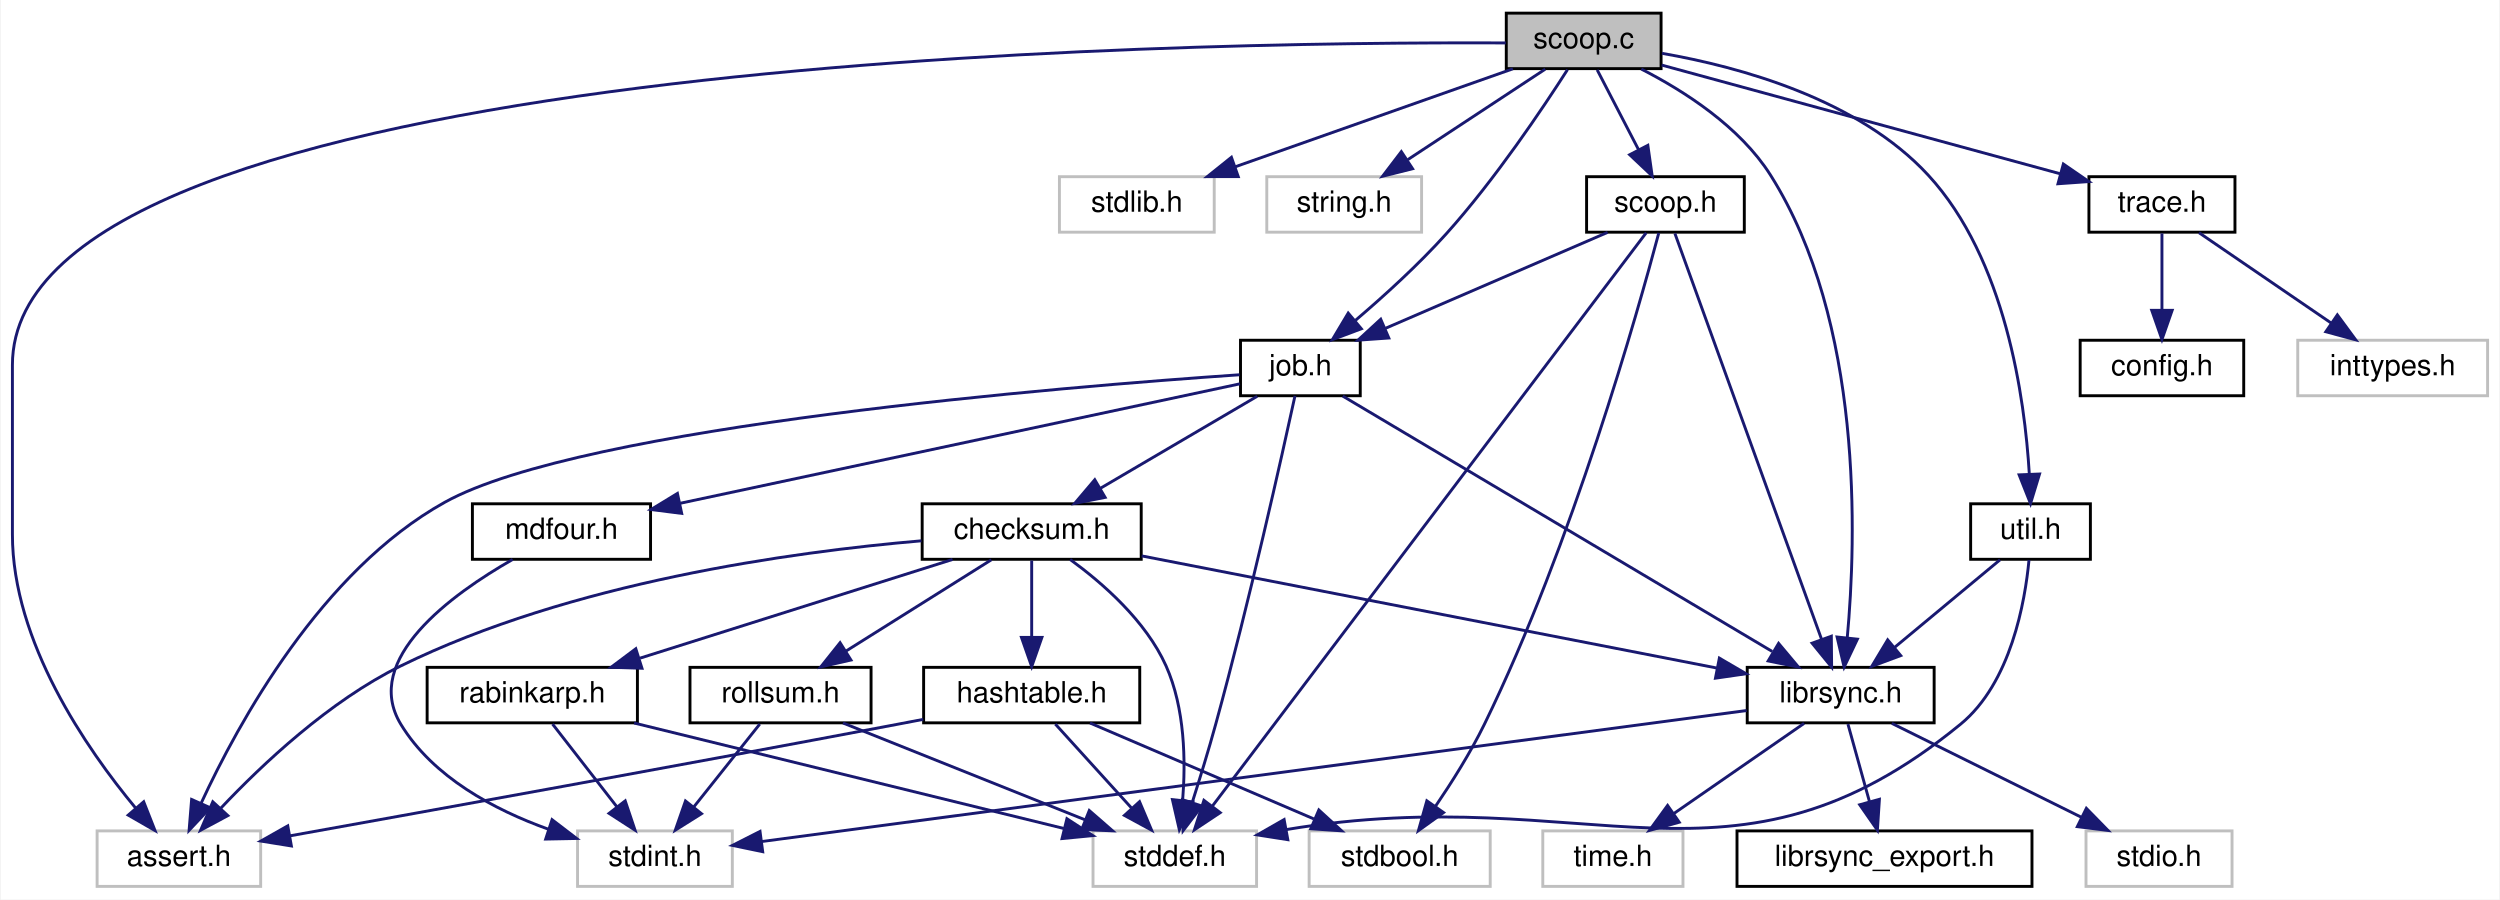
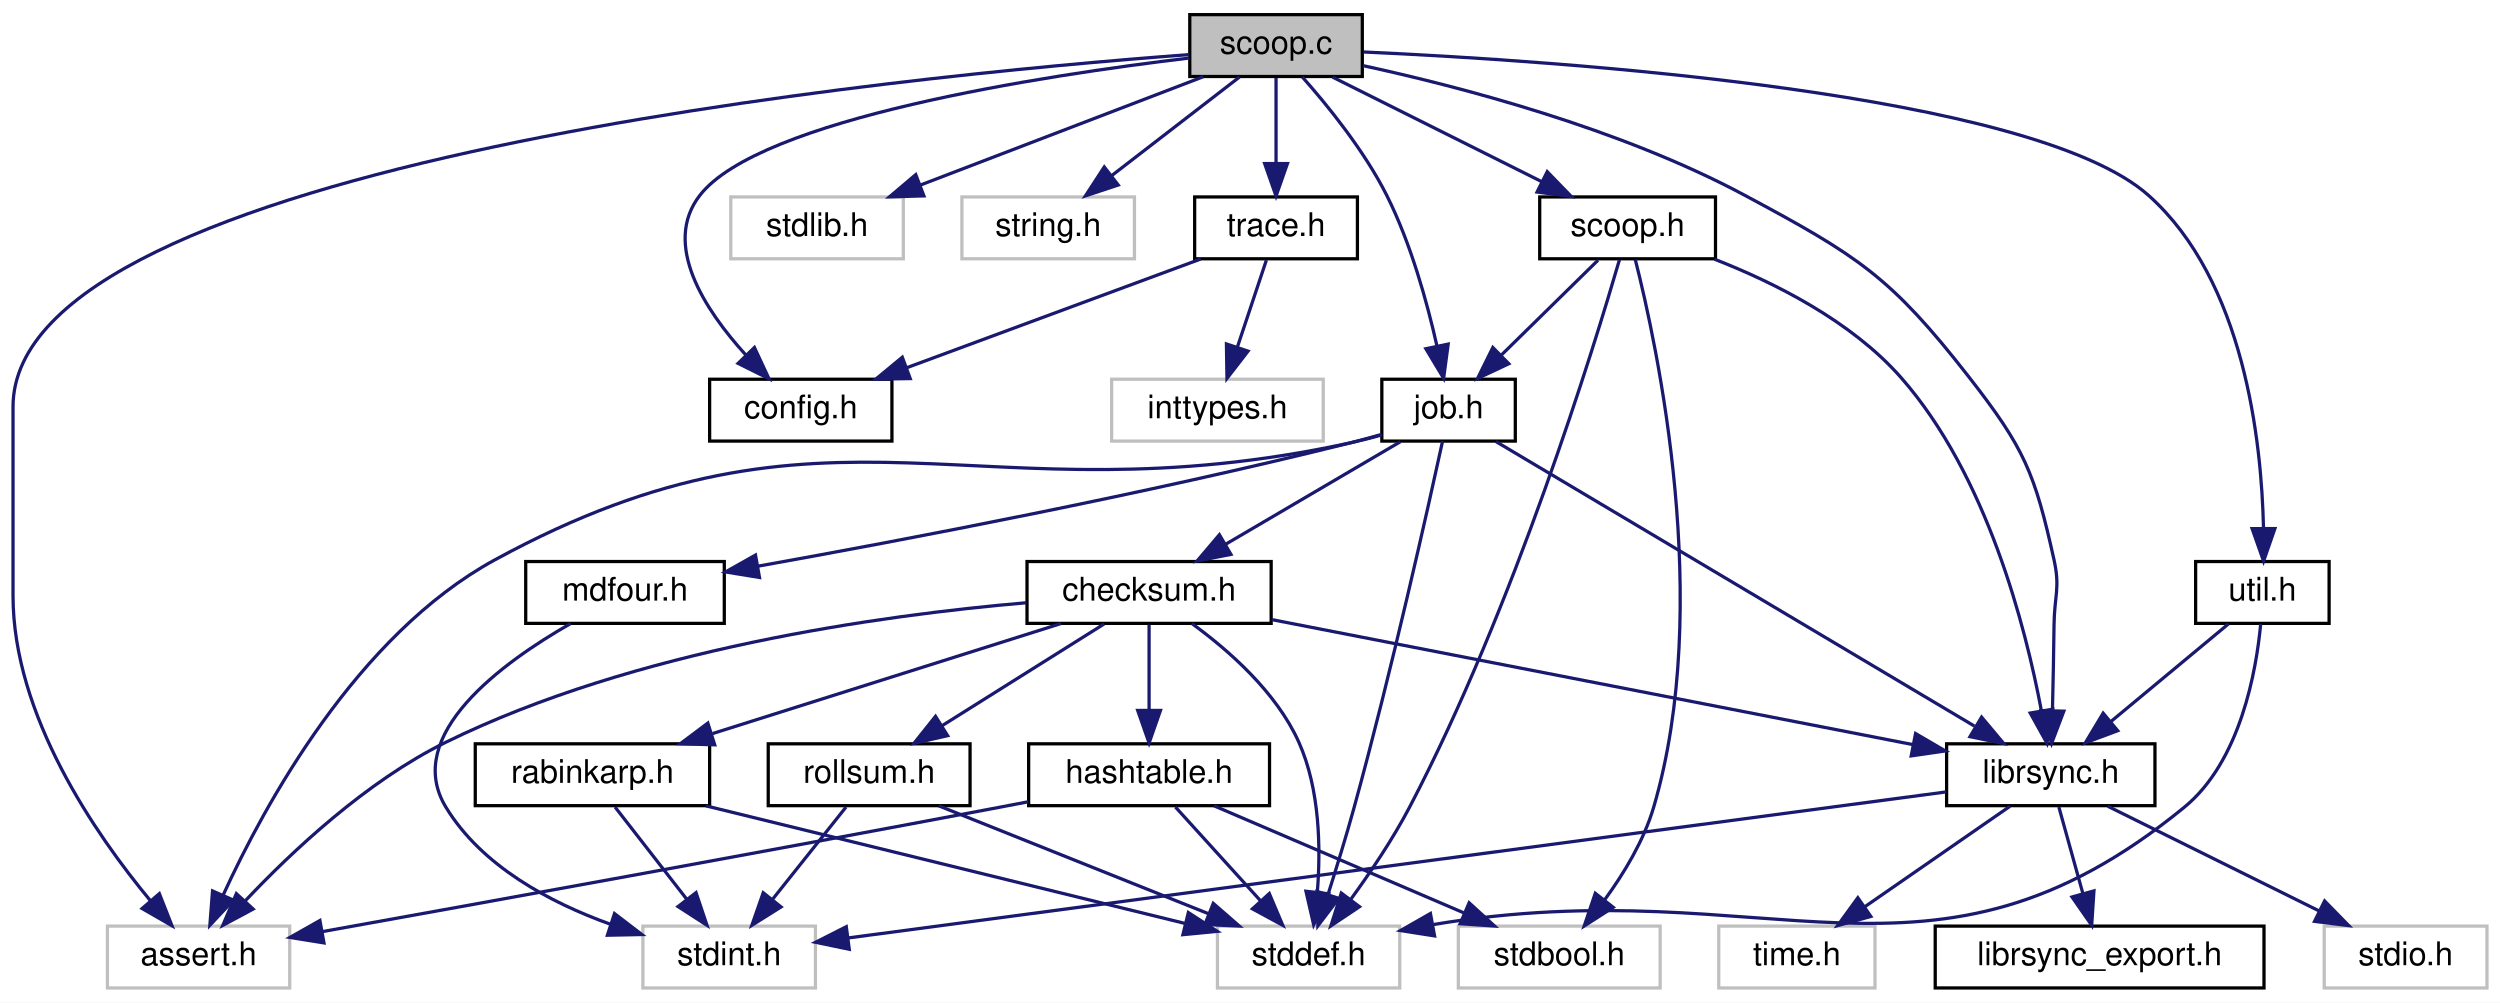
- <svg xmlns="http://www.w3.org/2000/svg" xmlns:xlink="http://www.w3.org/1999/xlink" width="856pt" height="308pt" viewBox="0.00 0.00 855.50 308.00">
+ <svg xmlns="http://www.w3.org/2000/svg" xmlns:xlink="http://www.w3.org/1999/xlink" width="768pt" height="308pt" viewBox="0.00 0.00 768.00 308.00">
  <g id="graph0" class="graph" transform="scale(1 1) rotate(0) translate(4 304)">
-     <polygon fill="white" stroke="transparent" points="-4,4 -4,-304 851.5,-304 851.5,4 -4,4" />
+     <polygon fill="white" stroke="transparent" points="-4,4 -4,-304 764,-304 764,4 -4,4" />
    <g id="node1" class="node">
      <g id="a_node1">
        <a xlink:title="This file deals with readahead from caller-supplied buffers.">
-           <polygon fill="#bfbfbf" stroke="black" points="511.5,-280.5 511.5,-299.5 564.5,-299.5 564.5,-280.5 511.5,-280.5" />
-           <text text-anchor="middle" x="538" y="-287.5" font-family="Helvetica,sans-Serif" font-size="10.00">scoop.c</text>
+           <polygon fill="#bfbfbf" stroke="black" points="361.5,-280.5 361.5,-299.5 414.5,-299.5 414.5,-280.5 361.5,-280.5" />
+           <text text-anchor="middle" x="388" y="-287.5" font-family="Helvetica,sans-Serif" font-size="10.00">scoop.c</text>
        </a>
      </g>
    </g>
    <g id="node2" class="node">
      <g id="a_node2">
+         <a xlink:href="config_8h_source.html" target="_top" xlink:title=" ">
+           <polygon fill="white" stroke="black" points="214,-168.5 214,-187.5 270,-187.5 270,-168.5 214,-168.5" />
+           <text text-anchor="middle" x="242" y="-175.5" font-family="Helvetica,sans-Serif" font-size="10.00">config.h</text>
+         </a>
+       </g>
+     </g>
+     <g id="edge1" class="edge">
+       <path fill="none" stroke="midnightblue" d="M361.4,-286.18C316.64,-280.84 229.34,-267.59 211,-244 199.32,-228.98 212.48,-208.86 225.07,-195" />
+       <polygon fill="midnightblue" stroke="midnightblue" points="227.76,-197.26 232.23,-187.65 222.74,-192.37 227.76,-197.26" />
+     </g>
+     <g id="node3" class="node">
+       <g id="a_node3">
        <a xlink:title=" ">
          <polygon fill="white" stroke="#bfbfbf" points="29,-0.5 29,-19.5 85,-19.5 85,-0.5 29,-0.5" />
          <text text-anchor="middle" x="57" y="-7.5" font-family="Helvetica,sans-Serif" font-size="10.00">assert.h</text>
        </a>
      </g>
    </g>
-     <g id="edge1" class="edge">
-       <path fill="none" stroke="midnightblue" d="M511.32,-289.3C402.76,-289.81 0,-284.58 0,-179 0,-179 0,-179 0,-121 0,-84.3 25.32,-47.66 42.21,-27.3" />
+     <g id="edge2" class="edge">
+       <path fill="none" stroke="midnightblue" d="M361.33,-287.23C273.67,-280.7 0,-254.27 0,-179 0,-179 0,-179 0,-121 0,-84.3 25.32,-47.66 42.21,-27.3" />
      <polygon fill="midnightblue" stroke="midnightblue" points="44.95,-29.48 48.83,-19.62 39.65,-24.9 44.95,-29.48" />
-     </g>
-     <g id="node3" class="node">
-       <g id="a_node3">
-         <a xlink:title=" ">
-           <polygon fill="white" stroke="#bfbfbf" points="358.5,-224.5 358.5,-243.5 411.5,-243.5 411.5,-224.5 358.5,-224.5" />
-           <text text-anchor="middle" x="385" y="-231.5" font-family="Helvetica,sans-Serif" font-size="10.00">stdlib.h</text>
-         </a>
-       </g>
-     </g>
-     <g id="edge2" class="edge">
-       <path fill="none" stroke="midnightblue" d="M513.76,-280.44C488.13,-271.4 447.51,-257.06 418.76,-246.92" />
-       <polygon fill="midnightblue" stroke="midnightblue" points="419.72,-243.54 409.13,-243.52 417.39,-250.15 419.72,-243.54" />
    </g>
    <g id="node4" class="node">
      <g id="a_node4">
        <a xlink:title=" ">
-           <polygon fill="white" stroke="#bfbfbf" points="429.5,-224.5 429.5,-243.5 482.5,-243.5 482.5,-224.5 429.5,-224.5" />
-           <text text-anchor="middle" x="456" y="-231.5" font-family="Helvetica,sans-Serif" font-size="10.00">string.h</text>
+           <polygon fill="white" stroke="#bfbfbf" points="220.5,-224.5 220.5,-243.5 273.5,-243.5 273.5,-224.5 220.5,-224.5" />
+           <text text-anchor="middle" x="247" y="-231.5" font-family="Helvetica,sans-Serif" font-size="10.00">stdlib.h</text>
        </a>
      </g>
    </g>
    <g id="edge3" class="edge">
-       <path fill="none" stroke="midnightblue" d="M524.83,-280.32C512.15,-271.98 492.77,-259.21 477.79,-249.35" />
-       <polygon fill="midnightblue" stroke="midnightblue" points="479.42,-246.23 469.14,-243.65 475.57,-252.08 479.42,-246.23" />
+       <path fill="none" stroke="midnightblue" d="M365.66,-280.44C342.25,-271.48 305.26,-257.31 278.81,-247.18" />
+       <polygon fill="midnightblue" stroke="midnightblue" points="279.83,-243.82 269.24,-243.52 277.32,-250.36 279.83,-243.82" />
    </g>
    <g id="node5" class="node">
      <g id="a_node5">
+         <a xlink:title=" ">
+           <polygon fill="white" stroke="#bfbfbf" points="291.5,-224.5 291.5,-243.5 344.5,-243.5 344.5,-224.5 291.5,-224.5" />
+           <text text-anchor="middle" x="318" y="-231.5" font-family="Helvetica,sans-Serif" font-size="10.00">string.h</text>
+         </a>
+       </g>
+     </g>
+     <g id="edge4" class="edge">
+       <path fill="none" stroke="midnightblue" d="M376.75,-280.32C366.2,-272.18 350.2,-259.84 337.56,-250.09" />
+       <polygon fill="midnightblue" stroke="midnightblue" points="339.51,-247.17 329.45,-243.83 335.23,-252.71 339.51,-247.17" />
+     </g>
+     <g id="node6" class="node">
+       <g id="a_node6">
        <a xlink:href="librsync_8h.html" target="_top" xlink:title="Public header for librsync.">
          <polygon fill="white" stroke="black" points="594,-56.5 594,-75.5 658,-75.5 658,-56.5 594,-56.5" />
          <text text-anchor="middle" x="626" y="-63.5" font-family="Helvetica,sans-Serif" font-size="10.00">librsync.h</text>
        </a>
      </g>
    </g>
-     <g id="edge4" class="edge">
-       <path fill="none" stroke="midnightblue" d="M557.73,-280.35C572.35,-272.88 591.49,-260.66 602,-244 633.67,-193.82 631.4,-119.75 628.24,-85.55" />
-       <polygon fill="midnightblue" stroke="midnightblue" points="631.72,-85.15 627.18,-75.58 624.76,-85.89 631.72,-85.15" />
-     </g>
-     <g id="node10" class="node">
-       <g id="a_node10">
+     <g id="edge5" class="edge">
+       <path fill="none" stroke="midnightblue" d="M414.67,-283.85C444.51,-277.37 493.68,-264.55 532,-244 566.8,-225.33 576.73,-219.16 601,-188 617.86,-166.35 621.08,-158.8 627,-132 628.92,-123.32 627.1,-120.89 627,-112 626.9,-103.4 626.71,-93.87 626.51,-85.8" />
+       <polygon fill="midnightblue" stroke="midnightblue" points="630.01,-85.53 626.25,-75.63 623.01,-85.71 630.01,-85.53" />
+     </g>
+     <g id="node11" class="node">
+       <g id="a_node11">
        <a xlink:href="job_8h.html" target="_top" xlink:title="Generic state-machine interface.">
          <polygon fill="white" stroke="black" points="420.5,-168.5 420.5,-187.5 461.5,-187.5 461.5,-168.5 420.5,-168.5" />
          <text text-anchor="middle" x="441" y="-175.5" font-family="Helvetica,sans-Serif" font-size="10.00">job.h</text>
        </a>
      </g>
    </g>
-     <g id="edge9" class="edge">
-       <path fill="none" stroke="midnightblue" d="M532.46,-280.15C524.18,-267.21 507.75,-242.65 491,-224 481.46,-213.38 469.64,-202.65 459.88,-194.33" />
-       <polygon fill="midnightblue" stroke="midnightblue" points="461.87,-191.43 451.95,-187.7 457.38,-196.8 461.87,-191.43" />
-     </g>
-     <g id="node18" class="node">
-       <g id="a_node18">
-         <a xlink:href="scoop_8h.html" target="_top" xlink:title="Manage librsync streams of IO.">
-           <polygon fill="white" stroke="black" points="539,-224.5 539,-243.5 593,-243.5 593,-224.5 539,-224.5" />
-           <text text-anchor="middle" x="566" y="-231.5" font-family="Helvetica,sans-Serif" font-size="10.00">scoop.h</text>
-         </a>
-       </g>
-     </g>
-     <g id="edge29" class="edge">
-       <path fill="none" stroke="midnightblue" d="M542.62,-280.08C546.46,-272.69 552.02,-261.95 556.76,-252.81" />
-       <polygon fill="midnightblue" stroke="midnightblue" points="559.97,-254.24 561.46,-243.75 553.75,-251.02 559.97,-254.24" />
+     <g id="edge10" class="edge">
+       <path fill="none" stroke="midnightblue" d="M396.08,-280.34C403.73,-271.72 415.05,-257.82 422,-244 429.42,-229.23 434.43,-211.07 437.43,-197.71" />
+       <polygon fill="midnightblue" stroke="midnightblue" points="440.88,-198.29 439.48,-187.79 434.02,-196.87 440.88,-198.29" />
    </g>
    <g id="node19" class="node">
      <g id="a_node19">
+         <a xlink:href="scoop_8h.html" target="_top" xlink:title="Manage librsync streams of IO.">
+           <polygon fill="white" stroke="black" points="469,-224.5 469,-243.5 523,-243.5 523,-224.5 469,-224.5" />
+           <text text-anchor="middle" x="496" y="-231.5" font-family="Helvetica,sans-Serif" font-size="10.00">scoop.h</text>
+         </a>
+       </g>
+     </g>
+     <g id="edge30" class="edge">
+       <path fill="none" stroke="midnightblue" d="M405.35,-280.32C422.67,-271.66 449.52,-258.24 469.5,-248.25" />
+       <polygon fill="midnightblue" stroke="midnightblue" points="471.31,-251.26 478.69,-243.65 468.18,-245 471.31,-251.26" />
+     </g>
+     <g id="node20" class="node">
+       <g id="a_node20">
        <a xlink:href="trace_8h.html" target="_top" xlink:title="logging functions.">
-           <polygon fill="white" stroke="black" points="711,-224.5 711,-243.5 761,-243.5 761,-224.5 711,-224.5" />
-           <text text-anchor="middle" x="736" y="-231.5" font-family="Helvetica,sans-Serif" font-size="10.00">trace.h</text>
-         </a>
-       </g>
-     </g>
-     <g id="edge34" class="edge">
-       <path fill="none" stroke="midnightblue" d="M564.7,-281.72C599.97,-272.1 662.17,-255.14 701.12,-244.51" />
-       <polygon fill="midnightblue" stroke="midnightblue" points="702.24,-247.84 710.97,-241.83 700.4,-241.08 702.24,-247.84" />
+           <polygon fill="white" stroke="black" points="363,-224.5 363,-243.5 413,-243.5 413,-224.5 363,-224.5" />
+           <text text-anchor="middle" x="388" y="-231.5" font-family="Helvetica,sans-Serif" font-size="10.00">trace.h</text>
+         </a>
+       </g>
+     </g>
+     <g id="edge35" class="edge">
+       <path fill="none" stroke="midnightblue" d="M388,-280.08C388,-273.01 388,-262.86 388,-253.99" />
+       <polygon fill="midnightblue" stroke="midnightblue" points="391.5,-253.75 388,-243.75 384.5,-253.75 391.5,-253.75" />
    </g>
    <g id="node22" class="node">
      <g id="a_node22">
        <a xlink:href="util_8h.html" target="_top" xlink:title="Misc utility functions used by librsync.">
          <polygon fill="white" stroke="black" points="670.5,-112.5 670.5,-131.5 711.5,-131.5 711.5,-112.5 670.5,-112.5" />
          <text text-anchor="middle" x="691" y="-119.5" font-family="Helvetica,sans-Serif" font-size="10.00">util.h</text>
        </a>
      </g>
    </g>
-     <g id="edge37" class="edge">
-       <path fill="none" stroke="midnightblue" d="M564.81,-285.74C591.59,-281.07 632.09,-269.97 656,-244 682.45,-215.27 689.03,-167.74 690.59,-141.63" />
-       <polygon fill="midnightblue" stroke="midnightblue" points="694.09,-141.7 691,-131.57 687.1,-141.41 694.09,-141.7" />
-     </g>
-     <g id="node6" class="node">
-       <g id="a_node6">
+     <g id="edge38" class="edge">
+       <path fill="none" stroke="midnightblue" d="M414.89,-288.03C475.57,-285.29 620.6,-275.54 656,-244 685.43,-217.78 690.77,-168.5 691.35,-141.63" />
+       <polygon fill="midnightblue" stroke="midnightblue" points="694.85,-141.62 691.37,-131.61 687.85,-141.61 694.85,-141.62" />
+     </g>
+     <g id="node7" class="node">
+       <g id="a_node7">
        <a xlink:title=" ">
          <polygon fill="white" stroke="#bfbfbf" points="710,-0.5 710,-19.5 760,-19.5 760,-0.5 710,-0.5" />
          <text text-anchor="middle" x="735" y="-7.5" font-family="Helvetica,sans-Serif" font-size="10.00">stdio.h</text>
        </a>
      </g>
    </g>
-     <g id="edge5" class="edge">
+     <g id="edge6" class="edge">
      <path fill="none" stroke="midnightblue" d="M643.51,-56.32C661.07,-47.62 688.33,-34.12 708.53,-24.11" />
      <polygon fill="midnightblue" stroke="midnightblue" points="710.12,-27.23 717.53,-19.65 707.02,-20.96 710.12,-27.23" />
    </g>
-     <g id="node7" class="node">
-       <g id="a_node7">
+     <g id="node8" class="node">
+       <g id="a_node8">
        <a xlink:title=" ">
          <polygon fill="white" stroke="#bfbfbf" points="193.5,-0.5 193.5,-19.5 246.5,-19.5 246.5,-0.5 193.5,-0.5" />
          <text text-anchor="middle" x="220" y="-7.5" font-family="Helvetica,sans-Serif" font-size="10.00">stdint.h</text>
        </a>
      </g>
    </g>
-     <g id="edge6" class="edge">
+     <g id="edge7" class="edge">
      <path fill="none" stroke="midnightblue" d="M593.8,-60.72C519.22,-50.8 335.01,-26.3 256.45,-15.85" />
      <polygon fill="midnightblue" stroke="midnightblue" points="256.9,-12.38 246.53,-14.53 255.98,-19.32 256.9,-12.38" />
    </g>
-     <g id="node8" class="node">
-       <g id="a_node8">
+     <g id="node9" class="node">
+       <g id="a_node9">
        <a xlink:title=" ">
          <polygon fill="white" stroke="#bfbfbf" points="524,-0.5 524,-19.5 572,-19.5 572,-0.5 524,-0.5" />
          <text text-anchor="middle" x="548" y="-7.5" font-family="Helvetica,sans-Serif" font-size="10.00">time.h</text>
        </a>
      </g>
    </g>
-     <g id="edge7" class="edge">
+     <g id="edge8" class="edge">
      <path fill="none" stroke="midnightblue" d="M613.47,-56.32C601.41,-47.98 582.97,-35.21 568.73,-25.35" />
      <polygon fill="midnightblue" stroke="midnightblue" points="570.72,-22.47 560.5,-19.65 566.73,-28.22 570.72,-22.47" />
    </g>
-     <g id="node9" class="node">
-       <g id="a_node9">
+     <g id="node10" class="node">
+       <g id="a_node10">
        <a xlink:href="librsync__export_8h_source.html" target="_top" xlink:title=" ">
          <polygon fill="white" stroke="black" points="590.5,-0.5 590.5,-19.5 691.5,-19.5 691.5,-0.5 590.5,-0.5" />
          <text text-anchor="middle" x="641" y="-7.5" font-family="Helvetica,sans-Serif" font-size="10.00">librsync_export.h</text>
        </a>
      </g>
    </g>
-     <g id="edge8" class="edge">
+     <g id="edge9" class="edge">
      <path fill="none" stroke="midnightblue" d="M628.48,-56.08C630.49,-48.85 633.39,-38.41 635.89,-29.4" />
      <polygon fill="midnightblue" stroke="midnightblue" points="639.26,-30.32 638.57,-19.75 632.52,-28.45 639.26,-30.32" />
    </g>
-     <g id="edge10" class="edge">
-       <path fill="none" stroke="midnightblue" d="M420.17,-175.68C361.34,-171.65 195.12,-158.19 148,-132 105.83,-108.56 77.35,-56.53 64.61,-28.96" />
-       <polygon fill="midnightblue" stroke="midnightblue" points="67.75,-27.42 60.5,-19.7 61.36,-30.26 67.75,-27.42" />
-     </g>
-     <g id="edge28" class="edge">
+     <g id="edge11" class="edge">
+       <path fill="none" stroke="midnightblue" d="M420.45,-170.38C417.31,-169.5 414.08,-168.67 411,-168 295.71,-142.97 251.59,-188.47 148,-132 105.64,-108.91 77.24,-56.73 64.56,-29.04" />
+       <polygon fill="midnightblue" stroke="midnightblue" points="67.7,-27.49 60.47,-19.74 61.29,-30.3 67.7,-27.49" />
+     </g>
+     <g id="edge29" class="edge">
      <path fill="none" stroke="midnightblue" d="M455.52,-168.37C487.4,-149.41 563.77,-104 602.55,-80.94" />
      <polygon fill="midnightblue" stroke="midnightblue" points="604.74,-83.71 611.55,-75.59 601.17,-77.69 604.74,-83.71" />
    </g>
-     <g id="node11" class="node">
-       <g id="a_node11">
+     <g id="node12" class="node">
+       <g id="a_node12">
        <a xlink:title=" ">
          <polygon fill="white" stroke="#bfbfbf" points="370,-0.5 370,-19.5 426,-19.5 426,-0.5 370,-0.5" />
          <text text-anchor="middle" x="398" y="-7.5" font-family="Helvetica,sans-Serif" font-size="10.00">stddef.h</text>
        </a>
      </g>
    </g>
-     <g id="edge11" class="edge">
+     <g id="edge12" class="edge">
      <path fill="none" stroke="midnightblue" d="M439.15,-168.44C434.83,-148.58 423.52,-97.86 412,-56 409.56,-47.11 406.55,-37.34 403.95,-29.17" />
      <polygon fill="midnightblue" stroke="midnightblue" points="407.26,-28.02 400.85,-19.58 400.6,-30.17 407.26,-28.02" />
    </g>
-     <g id="node12" class="node">
-       <g id="a_node12">
+     <g id="node13" class="node">
+       <g id="a_node13">
        <a xlink:href="mdfour_8h.html" target="_top" xlink:title="MD4 message digest algorithm.">
          <polygon fill="white" stroke="black" points="157.5,-112.5 157.5,-131.5 218.5,-131.5 218.5,-112.5 157.5,-112.5" />
          <text text-anchor="middle" x="188" y="-119.5" font-family="Helvetica,sans-Serif" font-size="10.00">mdfour.h</text>
        </a>
      </g>
    </g>
-     <g id="edge12" class="edge">
-       <path fill="none" stroke="midnightblue" d="M420.3,-172.58C378.5,-163.66 283.37,-143.36 228.7,-131.69" />
-       <polygon fill="midnightblue" stroke="midnightblue" points="229.16,-128.21 218.65,-129.54 227.7,-135.05 229.16,-128.21" />
-     </g>
-     <g id="node13" class="node">
-       <g id="a_node13">
+     <g id="edge13" class="edge">
+       <path fill="none" stroke="midnightblue" d="M420.41,-170.55C417.27,-169.65 414.06,-168.77 411,-168 347.91,-152.21 273.71,-138.11 228.8,-130.06" />
+       <polygon fill="midnightblue" stroke="midnightblue" points="229.32,-126.6 218.86,-128.3 228.09,-133.49 229.32,-126.6" />
+     </g>
+     <g id="node14" class="node">
+       <g id="a_node14">
        <a xlink:href="checksum_8h.html" target="_top" xlink:title="Abstract wrappers around different weaksum and strongsum implementations.">
          <polygon fill="white" stroke="black" points="311.5,-112.5 311.5,-131.5 386.5,-131.5 386.5,-112.5 311.5,-112.5" />
          <text text-anchor="middle" x="349" y="-119.5" font-family="Helvetica,sans-Serif" font-size="10.00">checksum.h</text>
        </a>
      </g>
    </g>
-     <g id="edge14" class="edge">
+     <g id="edge15" class="edge">
      <path fill="none" stroke="midnightblue" d="M426.22,-168.32C411.73,-159.82 389.43,-146.73 372.51,-136.8" />
      <polygon fill="midnightblue" stroke="midnightblue" points="374.14,-133.7 363.74,-131.65 370.6,-139.74 374.14,-133.7" />
    </g>
-     <g id="edge13" class="edge">
+     <g id="edge14" class="edge">
      <path fill="none" stroke="midnightblue" d="M171.28,-112.44C150.54,-100.61 119.47,-78.22 133,-56 144.02,-37.9 164.92,-26.76 183.48,-20.09" />
      <polygon fill="midnightblue" stroke="midnightblue" points="184.77,-23.35 193.18,-16.91 182.59,-16.7 184.77,-23.35" />
    </g>
-     <g id="edge15" class="edge">
+     <g id="edge16" class="edge">
      <path fill="none" stroke="midnightblue" d="M311.25,-118.83C266.63,-115.01 191.11,-104.53 133,-76 108.54,-63.99 85.51,-42.28 71.35,-27.27" />
      <polygon fill="midnightblue" stroke="midnightblue" points="73.77,-24.74 64.44,-19.73 68.61,-29.47 73.77,-24.74" />
    </g>
-     <g id="edge17" class="edge">
+     <g id="edge18" class="edge">
      <path fill="none" stroke="midnightblue" d="M386.65,-113.66C438.06,-103.64 529.99,-85.72 583.72,-75.24" />
      <polygon fill="midnightblue" stroke="midnightblue" points="584.46,-78.66 593.61,-73.31 583.12,-71.79 584.46,-78.66" />
    </g>
-     <g id="edge16" class="edge">
+     <g id="edge17" class="edge">
      <path fill="none" stroke="midnightblue" d="M362.17,-112.43C373.14,-104.46 388.06,-91.5 395,-76 401.5,-61.5 401.76,-43.32 400.68,-29.87" />
      <polygon fill="midnightblue" stroke="midnightblue" points="404.15,-29.43 399.56,-19.88 397.19,-30.21 404.15,-29.43" />
    </g>
-     <g id="node14" class="node">
-       <g id="a_node14">
+     <g id="node15" class="node">
+       <g id="a_node15">
        <a xlink:href="rollsum_8h.html" target="_top" xlink:title="The Rollsum class implementation of the original rsync rollsum.">
          <polygon fill="white" stroke="black" points="232,-56.5 232,-75.5 294,-75.5 294,-56.5 232,-56.5" />
          <text text-anchor="middle" x="263" y="-63.5" font-family="Helvetica,sans-Serif" font-size="10.00">rollsum.h</text>
        </a>
      </g>
    </g>
-     <g id="edge18" class="edge">
+     <g id="edge19" class="edge">
      <path fill="none" stroke="midnightblue" d="M335.18,-112.32C321.77,-103.9 301.18,-90.97 285.41,-81.07" />
      <polygon fill="midnightblue" stroke="midnightblue" points="287.11,-78.01 276.78,-75.65 283.39,-83.94 287.11,-78.01" />
    </g>
-     <g id="node15" class="node">
-       <g id="a_node15">
+     <g id="node16" class="node">
+       <g id="a_node16">
        <a xlink:href="rabinkarp_8h.html" target="_top" xlink:title="The rabinkarp class implementation of the RabinKarp rollsum.">
          <polygon fill="white" stroke="black" points="142,-56.5 142,-75.5 214,-75.5 214,-56.5 142,-56.5" />
          <text text-anchor="middle" x="178" y="-63.5" font-family="Helvetica,sans-Serif" font-size="10.00">rabinkarp.h</text>
        </a>
      </g>
    </g>
-     <g id="edge21" class="edge">
+     <g id="edge22" class="edge">
      <path fill="none" stroke="midnightblue" d="M321.9,-112.44C293.01,-103.32 247.08,-88.81 214.89,-78.65" />
      <polygon fill="midnightblue" stroke="midnightblue" points="215.56,-75.19 204.97,-75.52 213.45,-81.87 215.56,-75.19" />
    </g>
-     <g id="node16" class="node">
-       <g id="a_node16">
+     <g id="node17" class="node">
+       <g id="a_node17">
        <a xlink:href="hashtable_8h.html" target="_top" xlink:title="A generic open addressing hashtable.">
          <polygon fill="white" stroke="black" points="312,-56.5 312,-75.5 386,-75.5 386,-56.5 312,-56.5" />
          <text text-anchor="middle" x="349" y="-63.5" font-family="Helvetica,sans-Serif" font-size="10.00">hashtable.h</text>
        </a>
      </g>
    </g>
-     <g id="edge24" class="edge">
+     <g id="edge25" class="edge">
      <path fill="none" stroke="midnightblue" d="M349,-112.08C349,-105.01 349,-94.86 349,-85.99" />
      <polygon fill="midnightblue" stroke="midnightblue" points="352.5,-85.75 349,-75.75 345.5,-85.75 352.5,-85.75" />
    </g>
-     <g id="edge20" class="edge">
+     <g id="edge21" class="edge">
      <path fill="none" stroke="midnightblue" d="M255.9,-56.08C249.76,-48.38 240.73,-37.03 233.26,-27.65" />
      <polygon fill="midnightblue" stroke="midnightblue" points="235.94,-25.39 226.97,-19.75 230.46,-29.75 235.94,-25.39" />
    </g>
-     <g id="edge19" class="edge">
+     <g id="edge20" class="edge">
      <path fill="none" stroke="midnightblue" d="M284.39,-56.44C306.71,-47.52 341.9,-33.44 367.21,-23.32" />
      <polygon fill="midnightblue" stroke="midnightblue" points="368.72,-26.48 376.71,-19.52 366.12,-19.98 368.72,-26.48" />
    </g>
-     <g id="edge23" class="edge">
+     <g id="edge24" class="edge">
      <path fill="none" stroke="midnightblue" d="M184.94,-56.08C190.93,-48.38 199.75,-37.03 207.05,-27.65" />
      <polygon fill="midnightblue" stroke="midnightblue" points="209.82,-29.79 213.19,-19.75 204.29,-25.5 209.82,-29.79" />
    </g>
-     <g id="edge22" class="edge">
+     <g id="edge23" class="edge">
      <path fill="none" stroke="midnightblue" d="M212.86,-56.44C252.96,-46.6 318.57,-30.5 359.96,-20.34" />
      <polygon fill="midnightblue" stroke="midnightblue" points="361.06,-23.67 369.94,-17.89 359.39,-16.87 361.06,-23.67" />
    </g>
-     <g id="edge26" class="edge">
+     <g id="edge27" class="edge">
      <path fill="none" stroke="midnightblue" d="M311.85,-57.69C308.86,-57.11 305.88,-56.54 303,-56 229.47,-42.08 143.45,-26.51 95.08,-17.82" />
      <polygon fill="midnightblue" stroke="midnightblue" points="95.52,-14.34 85.06,-16.02 94.28,-21.23 95.52,-14.34" />
    </g>
-     <g id="edge27" class="edge">
+     <g id="edge28" class="edge">
      <path fill="none" stroke="midnightblue" d="M357.09,-56.08C364.16,-48.3 374.59,-36.8 383.15,-27.37" />
      <polygon fill="midnightblue" stroke="midnightblue" points="385.93,-29.51 390.06,-19.75 380.75,-24.8 385.93,-29.51" />
    </g>
-     <g id="node17" class="node">
-       <g id="a_node17">
+     <g id="node18" class="node">
+       <g id="a_node18">
        <a xlink:title=" ">
          <polygon fill="white" stroke="#bfbfbf" points="444,-0.5 444,-19.5 506,-19.5 506,-0.5 444,-0.5" />
          <text text-anchor="middle" x="475" y="-7.5" font-family="Helvetica,sans-Serif" font-size="10.00">stdbool.h</text>
        </a>
      </g>
    </g>
-     <g id="edge25" class="edge">
+     <g id="edge26" class="edge">
      <path fill="none" stroke="midnightblue" d="M368.97,-56.44C389.61,-47.6 422.06,-33.69 445.63,-23.59" />
      <polygon fill="midnightblue" stroke="midnightblue" points="447.32,-26.67 455.13,-19.52 444.56,-20.24 447.32,-26.67" />
    </g>
+     <g id="edge34" class="edge">
+       <path fill="none" stroke="midnightblue" d="M522.69,-224.37C541.02,-217.22 564.71,-205.4 580,-188 606.37,-158.01 618.29,-111.35 623.12,-85.62" />
+       <polygon fill="midnightblue" stroke="midnightblue" points="626.58,-86.13 624.82,-75.69 619.69,-84.95 626.58,-86.13" />
+     </g>
    <g id="edge33" class="edge">
-       <path fill="none" stroke="midnightblue" d="M569.23,-224.08C578.71,-197.83 606.65,-120.55 619.45,-85.12" />
-       <polygon fill="midnightblue" stroke="midnightblue" points="622.8,-86.16 622.9,-75.57 616.21,-83.78 622.8,-86.16" />
+       <path fill="none" stroke="midnightblue" d="M486.92,-224.08C478.83,-216.14 466.8,-204.34 457.09,-194.8" />
+       <polygon fill="midnightblue" stroke="midnightblue" points="459.5,-192.26 449.91,-187.75 454.6,-197.25 459.5,-192.26" />
    </g>
    <g id="edge32" class="edge">
-       <path fill="none" stroke="midnightblue" d="M546.19,-224.44C525.71,-215.6 493.52,-201.69 470.14,-191.59" />
-       <polygon fill="midnightblue" stroke="midnightblue" points="471.28,-188.27 460.71,-187.52 468.51,-194.7 471.28,-188.27" />
+       <path fill="none" stroke="midnightblue" d="M493.5,-224.21C485.83,-197.83 461.17,-117.41 429,-56 423.83,-46.13 416.87,-35.84 410.86,-27.59" />
+       <polygon fill="midnightblue" stroke="midnightblue" points="413.64,-25.46 404.84,-19.57 408.04,-29.66 413.64,-25.46" />
    </g>
    <g id="edge31" class="edge">
-       <path fill="none" stroke="midnightblue" d="M559.41,-224.3C534.33,-191.15 444.48,-72.41 410.84,-27.96" />
-       <polygon fill="midnightblue" stroke="midnightblue" points="413.55,-25.75 404.72,-19.88 407.97,-29.97 413.55,-25.75" />
-     </g>
-     <g id="edge30" class="edge">
-       <path fill="none" stroke="midnightblue" d="M563.72,-224.24C556.73,-197.94 534.17,-117.72 504,-56 499.25,-46.29 492.84,-36.12 487.25,-27.91" />
-       <polygon fill="midnightblue" stroke="midnightblue" points="490.03,-25.78 481.42,-19.6 484.3,-29.8 490.03,-25.78" />
-     </g>
-     <g id="node20" class="node">
-       <g id="a_node20">
-         <a xlink:title=" ">
-           <polygon fill="white" stroke="#bfbfbf" points="782.5,-168.5 782.5,-187.5 847.5,-187.5 847.5,-168.5 782.5,-168.5" />
-           <text text-anchor="middle" x="815" y="-175.5" font-family="Helvetica,sans-Serif" font-size="10.00">inttypes.h</text>
-         </a>
-       </g>
-     </g>
-     <g id="edge35" class="edge">
-       <path fill="none" stroke="midnightblue" d="M748.69,-224.32C760.9,-215.98 779.58,-203.21 794,-193.35" />
-       <polygon fill="midnightblue" stroke="midnightblue" points="796.06,-196.19 802.34,-187.65 792.11,-190.41 796.06,-196.19" />
+       <path fill="none" stroke="midnightblue" d="M498.35,-224.29C505.01,-198.13 522.33,-118.26 504,-56 500.99,-45.76 494.85,-35.66 488.99,-27.63" />
+       <polygon fill="midnightblue" stroke="midnightblue" points="491.59,-25.27 482.67,-19.54 486.07,-29.58 491.59,-25.27" />
+     </g>
+     <g id="edge37" class="edge">
+       <path fill="none" stroke="midnightblue" d="M364.87,-224.44C340.52,-215.44 301.99,-201.19 274.58,-191.05" />
+       <polygon fill="midnightblue" stroke="midnightblue" points="275.62,-187.7 265.03,-187.52 273.19,-194.27 275.62,-187.7" />
    </g>
    <g id="node21" class="node">
      <g id="a_node21">
-         <a xlink:href="config_8h_source.html" target="_top" xlink:title=" ">
-           <polygon fill="white" stroke="black" points="708,-168.5 708,-187.5 764,-187.5 764,-168.5 708,-168.5" />
-           <text text-anchor="middle" x="736" y="-175.5" font-family="Helvetica,sans-Serif" font-size="10.00">config.h</text>
+         <a xlink:title=" ">
+           <polygon fill="white" stroke="#bfbfbf" points="337.5,-168.5 337.5,-187.5 402.5,-187.5 402.5,-168.5 337.5,-168.5" />
+           <text text-anchor="middle" x="370" y="-175.5" font-family="Helvetica,sans-Serif" font-size="10.00">inttypes.h</text>
        </a>
      </g>
    </g>
    <g id="edge36" class="edge">
-       <path fill="none" stroke="midnightblue" d="M736,-224.08C736,-217.01 736,-206.86 736,-197.99" />
-       <polygon fill="midnightblue" stroke="midnightblue" points="739.5,-197.75 736,-187.75 732.5,-197.75 739.5,-197.75" />
-     </g>
-     <g id="edge39" class="edge">
+       <path fill="none" stroke="midnightblue" d="M385.03,-224.08C382.62,-216.85 379.14,-206.41 376.13,-197.4" />
+       <polygon fill="midnightblue" stroke="midnightblue" points="379.4,-196.13 372.92,-187.75 372.76,-198.34 379.4,-196.13" />
+     </g>
+     <g id="edge40" class="edge">
      <path fill="none" stroke="midnightblue" d="M680.56,-112.32C670.85,-104.26 656.18,-92.08 644.5,-82.37" />
      <polygon fill="midnightblue" stroke="midnightblue" points="646.56,-79.53 636.63,-75.83 642.09,-84.92 646.56,-79.53" />
    </g>
-     <g id="edge38" class="edge">
+     <g id="edge39" class="edge">
      <path fill="none" stroke="midnightblue" d="M690.48,-112.26C689.14,-98.06 684.32,-70.16 667,-56 588.67,8.06 540.33,-37.4 436.15,-19.95" />
      <polygon fill="midnightblue" stroke="midnightblue" points="436.7,-16.49 426.23,-18.13 435.43,-23.38 436.7,-16.49" />
    </g>
  </g>
</svg>
